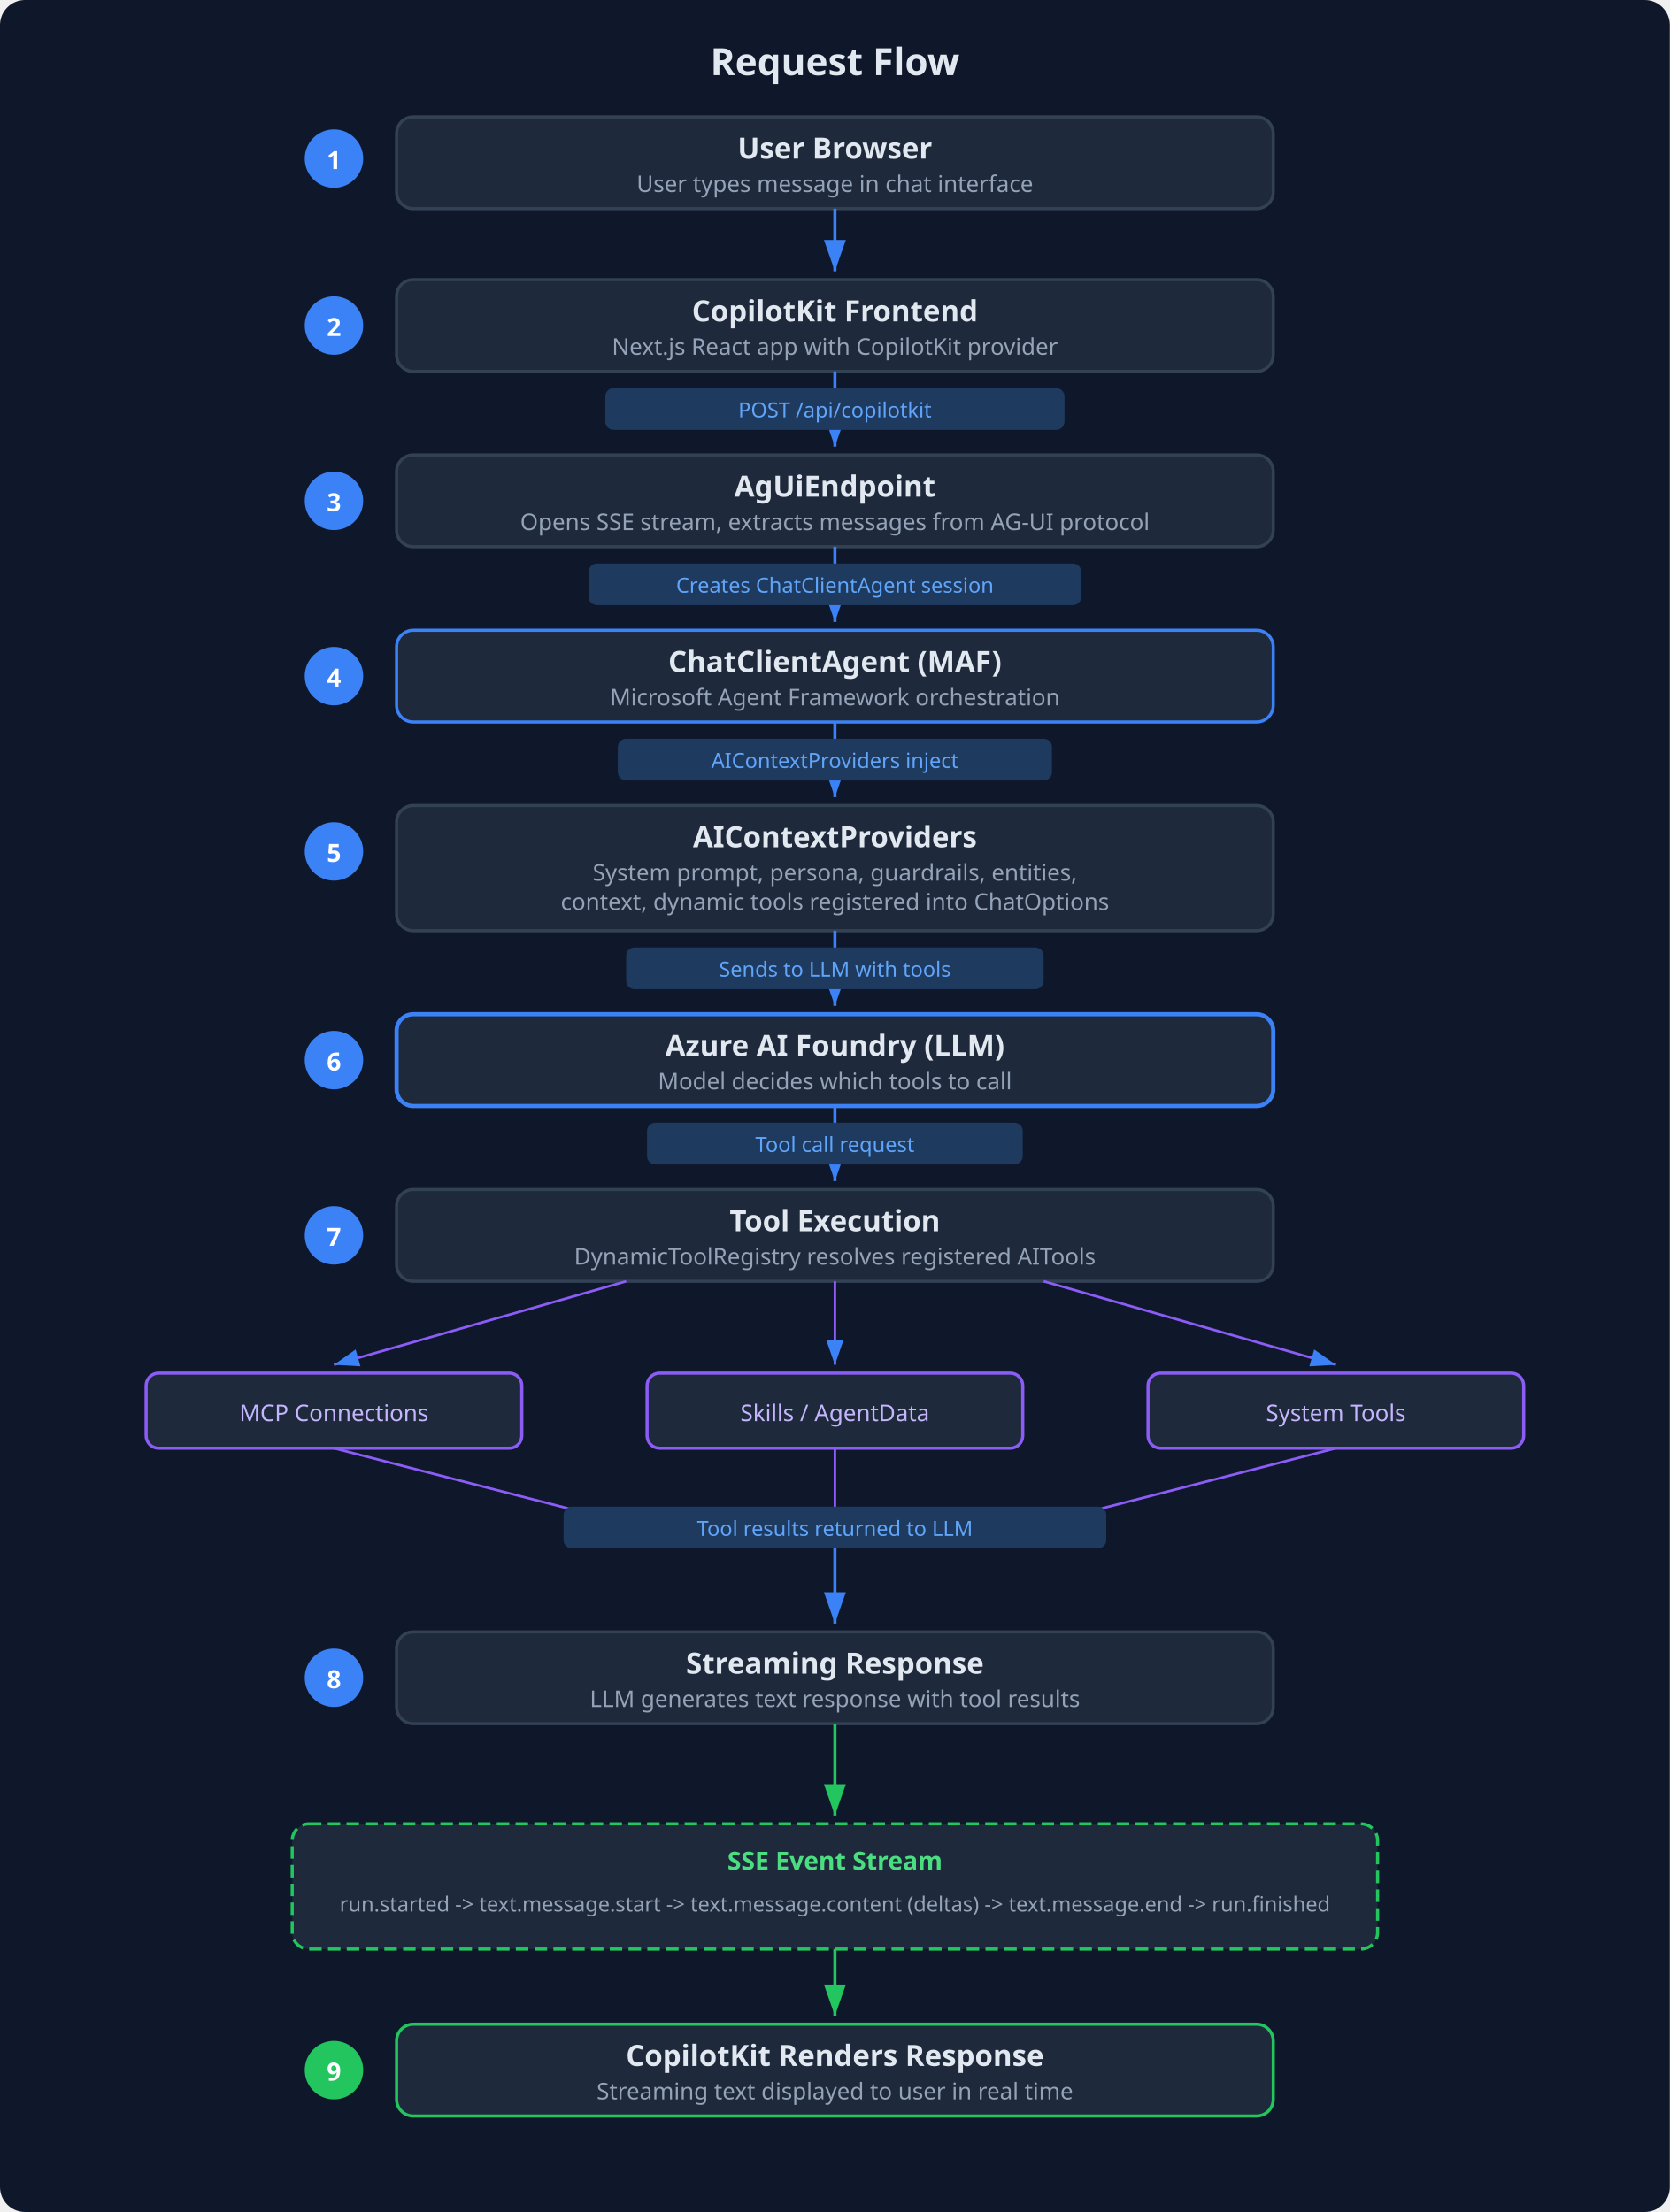
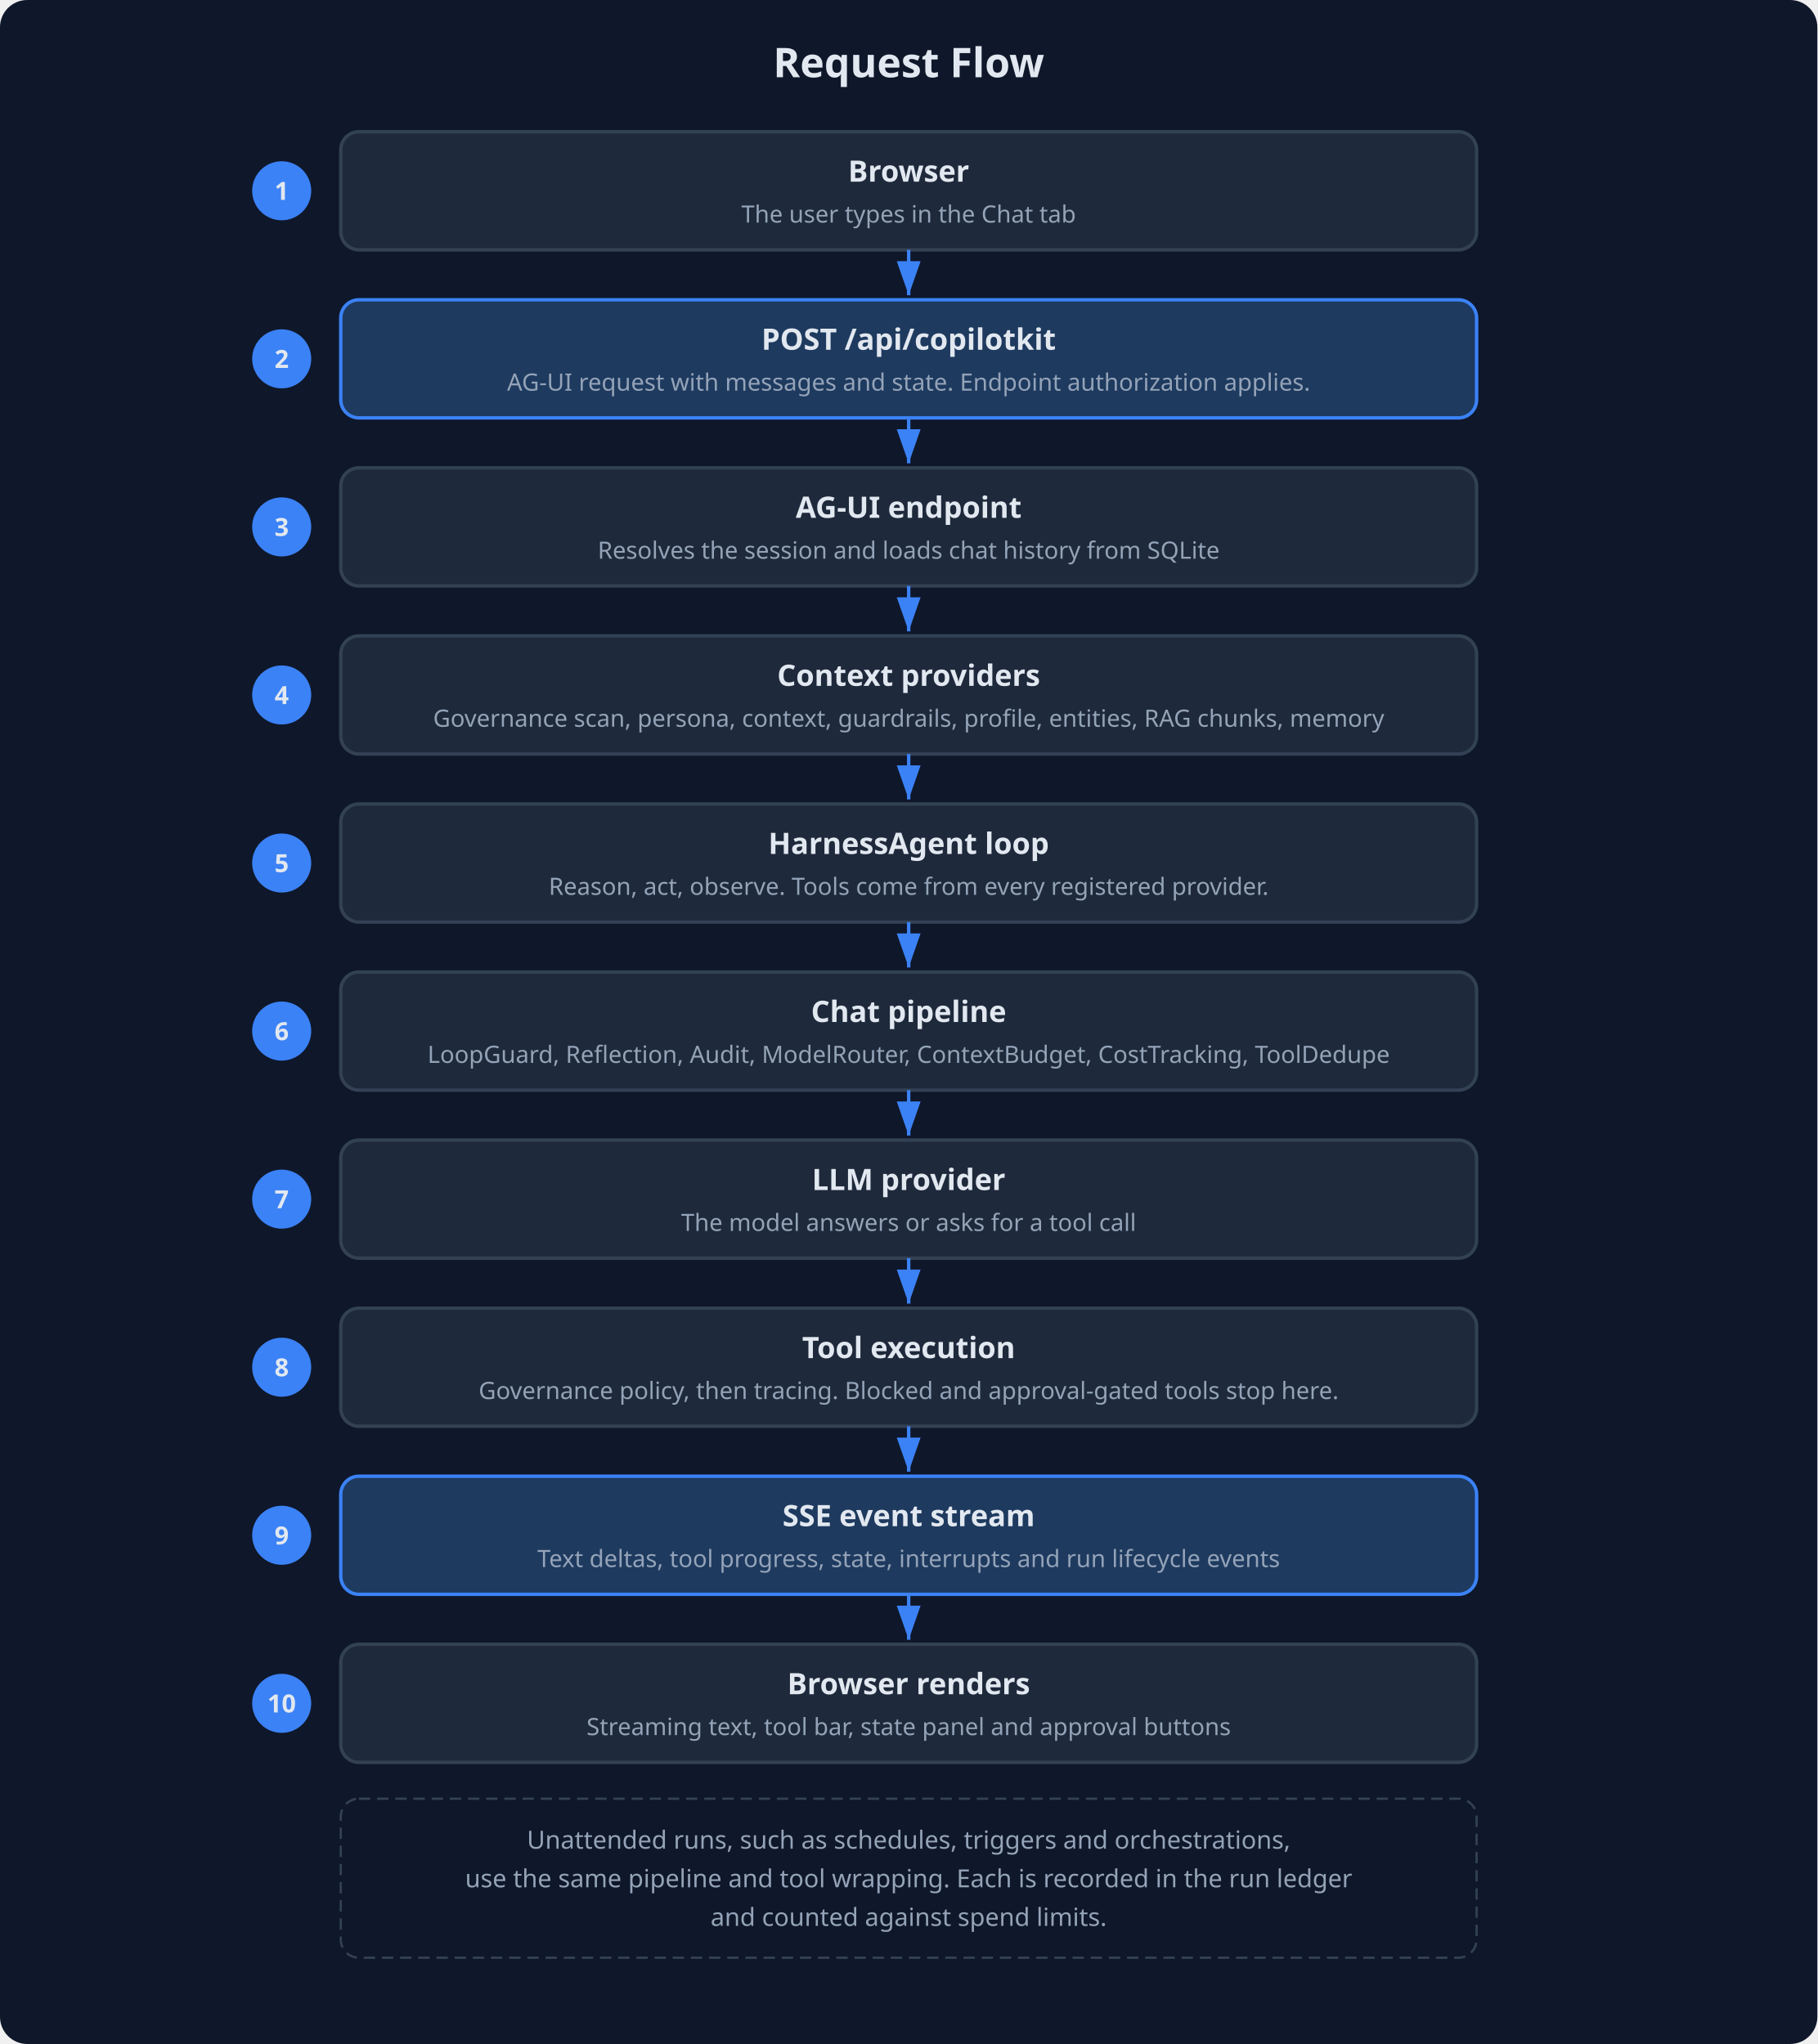
- <svg xmlns="http://www.w3.org/2000/svg" viewBox="0 0 800 1060" font-family="Segoe UI, system-ui, sans-serif">
+ <svg xmlns="http://www.w3.org/2000/svg" viewBox="0 0 800 900" font-family="Segoe UI, system-ui, sans-serif">
  <defs>
-     <marker id="arrow2" markerWidth="10" markerHeight="7" refX="10" refY="3.5" orient="auto">
+     <marker id="arrow" markerWidth="10" markerHeight="7" refX="10" refY="3.5" orient="auto">
      <polygon points="0 0, 10 3.5, 0 7" fill="#3b82f6" />
    </marker>
-     <marker id="arrow2g" markerWidth="10" markerHeight="7" refX="10" refY="3.5" orient="auto">
-       <polygon points="0 0, 10 3.5, 0 7" fill="#22c55e" />
-     </marker>
  </defs>
-   <rect width="800" height="1060" rx="12" fill="#0f172a" />
-   <text x="400" y="36" text-anchor="middle" fill="#e2e8f0" font-size="18" font-weight="600">Request Flow</text>
-   <circle cx="160" cy="76" r="14" fill="#3b82f6" />
-   <text x="160" y="81" text-anchor="middle" fill="#ffffff" font-size="12" font-weight="700">1</text>
-   <rect x="190" y="56" width="420" height="44" rx="8" fill="#1e293b" stroke="#334155" stroke-width="1.5" />
-   <text x="400" y="76" text-anchor="middle" fill="#e2e8f0" font-size="14" font-weight="600">User Browser</text>
-   <text x="400" y="92" text-anchor="middle" fill="#94a3b8" font-size="11">User types message in chat interface</text>
-   <line x1="400" y1="100" x2="400" y2="130" stroke="#3b82f6" stroke-width="1.5" marker-end="url(#arrow2)" />
-   <circle cx="160" cy="156" r="14" fill="#3b82f6" />
-   <text x="160" y="161" text-anchor="middle" fill="#ffffff" font-size="12" font-weight="700">2</text>
-   <rect x="190" y="134" width="420" height="44" rx="8" fill="#1e293b" stroke="#334155" stroke-width="1.5" />
-   <text x="400" y="154" text-anchor="middle" fill="#e2e8f0" font-size="14" font-weight="600">CopilotKit Frontend</text>
-   <text x="400" y="170" text-anchor="middle" fill="#94a3b8" font-size="11">Next.js React app with CopilotKit provider</text>
-   <line x1="400" y1="178" x2="400" y2="214" stroke="#3b82f6" stroke-width="1.5" marker-end="url(#arrow2)" />
-   <rect x="290" y="186" width="220" height="20" rx="4" fill="#1e3a5f" />
-   <text x="400" y="200" text-anchor="middle" fill="#60a5fa" font-size="10">POST /api/copilotkit</text>
-   <circle cx="160" cy="240" r="14" fill="#3b82f6" />
-   <text x="160" y="245" text-anchor="middle" fill="#ffffff" font-size="12" font-weight="700">3</text>
-   <rect x="190" y="218" width="420" height="44" rx="8" fill="#1e293b" stroke="#334155" stroke-width="1.5" />
-   <text x="400" y="238" text-anchor="middle" fill="#e2e8f0" font-size="14" font-weight="600">AgUiEndpoint</text>
-   <text x="400" y="254" text-anchor="middle" fill="#94a3b8" font-size="11">Opens SSE stream, extracts messages from AG-UI protocol</text>
-   <line x1="400" y1="262" x2="400" y2="298" stroke="#3b82f6" stroke-width="1.5" marker-end="url(#arrow2)" />
-   <rect x="282" y="270" width="236" height="20" rx="4" fill="#1e3a5f" />
-   <text x="400" y="284" text-anchor="middle" fill="#60a5fa" font-size="10">Creates ChatClientAgent session</text>
-   <circle cx="160" cy="324" r="14" fill="#3b82f6" />
-   <text x="160" y="329" text-anchor="middle" fill="#ffffff" font-size="12" font-weight="700">4</text>
-   <rect x="190" y="302" width="420" height="44" rx="8" fill="#1e293b" stroke="#3b82f6" stroke-width="1.5" />
-   <text x="400" y="322" text-anchor="middle" fill="#e2e8f0" font-size="14" font-weight="600">ChatClientAgent (MAF)</text>
-   <text x="400" y="338" text-anchor="middle" fill="#94a3b8" font-size="11">Microsoft Agent Framework orchestration</text>
-   <line x1="400" y1="346" x2="400" y2="382" stroke="#3b82f6" stroke-width="1.5" marker-end="url(#arrow2)" />
-   <rect x="296" y="354" width="208" height="20" rx="4" fill="#1e3a5f" />
-   <text x="400" y="368" text-anchor="middle" fill="#60a5fa" font-size="10">AIContextProviders inject</text>
-   <circle cx="160" cy="408" r="14" fill="#3b82f6" />
-   <text x="160" y="413" text-anchor="middle" fill="#ffffff" font-size="12" font-weight="700">5</text>
-   <rect x="190" y="386" width="420" height="60" rx="8" fill="#1e293b" stroke="#334155" stroke-width="1.5" />
-   <text x="400" y="406" text-anchor="middle" fill="#e2e8f0" font-size="14" font-weight="600">AIContextProviders</text>
-   <text x="400" y="422" text-anchor="middle" fill="#94a3b8" font-size="11">System prompt, persona, guardrails, entities,</text>
-   <text x="400" y="436" text-anchor="middle" fill="#94a3b8" font-size="11">context, dynamic tools registered into ChatOptions</text>
-   <line x1="400" y1="446" x2="400" y2="482" stroke="#3b82f6" stroke-width="1.5" marker-end="url(#arrow2)" />
-   <rect x="300" y="454" width="200" height="20" rx="4" fill="#1e3a5f" />
-   <text x="400" y="468" text-anchor="middle" fill="#60a5fa" font-size="10">Sends to LLM with tools</text>
-   <circle cx="160" cy="508" r="14" fill="#3b82f6" />
-   <text x="160" y="513" text-anchor="middle" fill="#ffffff" font-size="12" font-weight="700">6</text>
-   <rect x="190" y="486" width="420" height="44" rx="8" fill="#1e293b" stroke="#3b82f6" stroke-width="2" />
-   <text x="400" y="506" text-anchor="middle" fill="#e2e8f0" font-size="14" font-weight="600">Azure AI Foundry (LLM)</text>
-   <text x="400" y="522" text-anchor="middle" fill="#94a3b8" font-size="11">Model decides which tools to call</text>
-   <line x1="400" y1="530" x2="400" y2="566" stroke="#3b82f6" stroke-width="1.5" marker-end="url(#arrow2)" />
-   <rect x="310" y="538" width="180" height="20" rx="4" fill="#1e3a5f" />
-   <text x="400" y="552" text-anchor="middle" fill="#60a5fa" font-size="10">Tool call request</text>
-   <circle cx="160" cy="592" r="14" fill="#3b82f6" />
-   <text x="160" y="597" text-anchor="middle" fill="#ffffff" font-size="12" font-weight="700">7</text>
-   <rect x="190" y="570" width="420" height="44" rx="8" fill="#1e293b" stroke="#334155" stroke-width="1.5" />
-   <text x="400" y="590" text-anchor="middle" fill="#e2e8f0" font-size="14" font-weight="600">Tool Execution</text>
-   <text x="400" y="606" text-anchor="middle" fill="#94a3b8" font-size="11">DynamicToolRegistry resolves registered AITools</text>
-   <line x1="300" y1="614" x2="160" y2="654" stroke="#8b5cf6" stroke-width="1.2" marker-end="url(#arrow2)" />
-   <line x1="400" y1="614" x2="400" y2="654" stroke="#8b5cf6" stroke-width="1.2" marker-end="url(#arrow2)" />
-   <line x1="500" y1="614" x2="640" y2="654" stroke="#8b5cf6" stroke-width="1.2" marker-end="url(#arrow2)" />
-   <rect x="70" y="658" width="180" height="36" rx="6" fill="#1e293b" stroke="#8b5cf6" stroke-width="1.5" />
-   <text x="160" y="681" text-anchor="middle" fill="#c4b5fd" font-size="11">MCP Connections</text>
-   <rect x="310" y="658" width="180" height="36" rx="6" fill="#1e293b" stroke="#8b5cf6" stroke-width="1.5" />
-   <text x="400" y="681" text-anchor="middle" fill="#c4b5fd" font-size="11">Skills / AgentData</text>
-   <rect x="550" y="658" width="180" height="36" rx="6" fill="#1e293b" stroke="#8b5cf6" stroke-width="1.5" />
-   <text x="640" y="681" text-anchor="middle" fill="#c4b5fd" font-size="11">System Tools</text>
-   <line x1="160" y1="694" x2="300" y2="730" stroke="#8b5cf6" stroke-width="1.2" />
-   <line x1="400" y1="694" x2="400" y2="730" stroke="#8b5cf6" stroke-width="1.2" />
-   <line x1="640" y1="694" x2="500" y2="730" stroke="#8b5cf6" stroke-width="1.2" />
-   <rect x="270" y="722" width="260" height="20" rx="4" fill="#1e3a5f" />
-   <text x="400" y="736" text-anchor="middle" fill="#60a5fa" font-size="10">Tool results returned to LLM</text>
-   <line x1="400" y1="742" x2="400" y2="778" stroke="#3b82f6" stroke-width="1.5" marker-end="url(#arrow2)" />
-   <circle cx="160" cy="804" r="14" fill="#3b82f6" />
-   <text x="160" y="809" text-anchor="middle" fill="#ffffff" font-size="12" font-weight="700">8</text>
-   <rect x="190" y="782" width="420" height="44" rx="8" fill="#1e293b" stroke="#334155" stroke-width="1.5" />
-   <text x="400" y="802" text-anchor="middle" fill="#e2e8f0" font-size="14" font-weight="600">Streaming Response</text>
-   <text x="400" y="818" text-anchor="middle" fill="#94a3b8" font-size="11">LLM generates text response with tool results</text>
-   <line x1="400" y1="826" x2="400" y2="870" stroke="#22c55e" stroke-width="1.5" marker-end="url(#arrow2g)" />
-   <rect x="140" y="874" width="520" height="60" rx="8" fill="#1e293b" stroke="#22c55e" stroke-width="1.5" stroke-dasharray="6,3" />
-   <text x="400" y="896" text-anchor="middle" fill="#4ade80" font-size="12" font-weight="600">SSE Event Stream</text>
-   <text x="400" y="916" text-anchor="middle" fill="#94a3b8" font-size="10">run.started  -&gt;  text.message.start  -&gt;  text.message.content (deltas)  -&gt;  text.message.end  -&gt;  run.finished</text>
-   <line x1="400" y1="934" x2="400" y2="966" stroke="#22c55e" stroke-width="1.5" marker-end="url(#arrow2g)" />
-   <circle cx="160" cy="992" r="14" fill="#22c55e" />
-   <text x="160" y="997" text-anchor="middle" fill="#ffffff" font-size="12" font-weight="700">9</text>
-   <rect x="190" y="970" width="420" height="44" rx="8" fill="#1e293b" stroke="#22c55e" stroke-width="1.5" />
-   <text x="400" y="990" text-anchor="middle" fill="#e2e8f0" font-size="14" font-weight="600">CopilotKit Renders Response</text>
-   <text x="400" y="1006" text-anchor="middle" fill="#94a3b8" font-size="11">Streaming text displayed to user in real time</text>
+   <rect width="800" height="900" rx="12" fill="#0f172a" />
+   <text x="400" y="34" text-anchor="middle" fill="#e2e8f0" font-size="18" font-weight="600">Request Flow</text>
+   <rect x="150" y="58" width="500" height="52" rx="8" fill="#1e293b" stroke="#334155" stroke-width="1.5" />
+   <circle cx="124" cy="84.0" r="13" fill="#3b82f6" />
+   <text x="124" y="88.0" text-anchor="middle" fill="#e2e8f0" font-size="11" font-weight="600">1</text>
+   <text x="400" y="80" text-anchor="middle" fill="#e2e8f0" font-size="13" font-weight="600">Browser</text>
+   <text x="400" y="98" text-anchor="middle" fill="#94a3b8" font-size="10.5">The user types in the Chat tab</text>
+   <line x1="400" y1="110" x2="400" y2="130" stroke="#3b82f6" stroke-width="1.5" marker-end="url(#arrow)" />
+   <rect x="150" y="132" width="500" height="52" rx="8" fill="#1e3a5f" stroke="#3b82f6" stroke-width="1.5" />
+   <circle cx="124" cy="158.0" r="13" fill="#3b82f6" />
+   <text x="124" y="162.0" text-anchor="middle" fill="#e2e8f0" font-size="11" font-weight="600">2</text>
+   <text x="400" y="154" text-anchor="middle" fill="#e2e8f0" font-size="13" font-weight="600">POST /api/copilotkit</text>
+   <text x="400" y="172" text-anchor="middle" fill="#94a3b8" font-size="10.5">AG-UI request with messages and state. Endpoint authorization applies.</text>
+   <line x1="400" y1="184" x2="400" y2="204" stroke="#3b82f6" stroke-width="1.5" marker-end="url(#arrow)" />
+   <rect x="150" y="206" width="500" height="52" rx="8" fill="#1e293b" stroke="#334155" stroke-width="1.5" />
+   <circle cx="124" cy="232.0" r="13" fill="#3b82f6" />
+   <text x="124" y="236.0" text-anchor="middle" fill="#e2e8f0" font-size="11" font-weight="600">3</text>
+   <text x="400" y="228" text-anchor="middle" fill="#e2e8f0" font-size="13" font-weight="600">AG-UI endpoint</text>
+   <text x="400" y="246" text-anchor="middle" fill="#94a3b8" font-size="10.5">Resolves the session and loads chat history from SQLite</text>
+   <line x1="400" y1="258" x2="400" y2="278" stroke="#3b82f6" stroke-width="1.5" marker-end="url(#arrow)" />
+   <rect x="150" y="280" width="500" height="52" rx="8" fill="#1e293b" stroke="#334155" stroke-width="1.5" />
+   <circle cx="124" cy="306.0" r="13" fill="#3b82f6" />
+   <text x="124" y="310.0" text-anchor="middle" fill="#e2e8f0" font-size="11" font-weight="600">4</text>
+   <text x="400" y="302" text-anchor="middle" fill="#e2e8f0" font-size="13" font-weight="600">Context providers</text>
+   <text x="400" y="320" text-anchor="middle" fill="#94a3b8" font-size="10.5">Governance scan, persona, context, guardrails, profile, entities, RAG chunks, memory</text>
+   <line x1="400" y1="332" x2="400" y2="352" stroke="#3b82f6" stroke-width="1.5" marker-end="url(#arrow)" />
+   <rect x="150" y="354" width="500" height="52" rx="8" fill="#1e293b" stroke="#334155" stroke-width="1.5" />
+   <circle cx="124" cy="380.0" r="13" fill="#3b82f6" />
+   <text x="124" y="384.0" text-anchor="middle" fill="#e2e8f0" font-size="11" font-weight="600">5</text>
+   <text x="400" y="376" text-anchor="middle" fill="#e2e8f0" font-size="13" font-weight="600">HarnessAgent loop</text>
+   <text x="400" y="394" text-anchor="middle" fill="#94a3b8" font-size="10.5">Reason, act, observe. Tools come from every registered provider.</text>
+   <line x1="400" y1="406" x2="400" y2="426" stroke="#3b82f6" stroke-width="1.5" marker-end="url(#arrow)" />
+   <rect x="150" y="428" width="500" height="52" rx="8" fill="#1e293b" stroke="#334155" stroke-width="1.5" />
+   <circle cx="124" cy="454.0" r="13" fill="#3b82f6" />
+   <text x="124" y="458.0" text-anchor="middle" fill="#e2e8f0" font-size="11" font-weight="600">6</text>
+   <text x="400" y="450" text-anchor="middle" fill="#e2e8f0" font-size="13" font-weight="600">Chat pipeline</text>
+   <text x="400" y="468" text-anchor="middle" fill="#94a3b8" font-size="10.5">LoopGuard, Reflection, Audit, ModelRouter, ContextBudget, CostTracking, ToolDedupe</text>
+   <line x1="400" y1="480" x2="400" y2="500" stroke="#3b82f6" stroke-width="1.5" marker-end="url(#arrow)" />
+   <rect x="150" y="502" width="500" height="52" rx="8" fill="#1e293b" stroke="#334155" stroke-width="1.5" />
+   <circle cx="124" cy="528.0" r="13" fill="#3b82f6" />
+   <text x="124" y="532.0" text-anchor="middle" fill="#e2e8f0" font-size="11" font-weight="600">7</text>
+   <text x="400" y="524" text-anchor="middle" fill="#e2e8f0" font-size="13" font-weight="600">LLM provider</text>
+   <text x="400" y="542" text-anchor="middle" fill="#94a3b8" font-size="10.5">The model answers or asks for a tool call</text>
+   <line x1="400" y1="554" x2="400" y2="574" stroke="#3b82f6" stroke-width="1.5" marker-end="url(#arrow)" />
+   <rect x="150" y="576" width="500" height="52" rx="8" fill="#1e293b" stroke="#334155" stroke-width="1.5" />
+   <circle cx="124" cy="602.0" r="13" fill="#3b82f6" />
+   <text x="124" y="606.0" text-anchor="middle" fill="#e2e8f0" font-size="11" font-weight="600">8</text>
+   <text x="400" y="598" text-anchor="middle" fill="#e2e8f0" font-size="13" font-weight="600">Tool execution</text>
+   <text x="400" y="616" text-anchor="middle" fill="#94a3b8" font-size="10.5">Governance policy, then tracing. Blocked and approval-gated tools stop here.</text>
+   <line x1="400" y1="628" x2="400" y2="648" stroke="#3b82f6" stroke-width="1.5" marker-end="url(#arrow)" />
+   <rect x="150" y="650" width="500" height="52" rx="8" fill="#1e3a5f" stroke="#3b82f6" stroke-width="1.5" />
+   <circle cx="124" cy="676.0" r="13" fill="#3b82f6" />
+   <text x="124" y="680.0" text-anchor="middle" fill="#e2e8f0" font-size="11" font-weight="600">9</text>
+   <text x="400" y="672" text-anchor="middle" fill="#e2e8f0" font-size="13" font-weight="600">SSE event stream</text>
+   <text x="400" y="690" text-anchor="middle" fill="#94a3b8" font-size="10.5">Text deltas, tool progress, state, interrupts and run lifecycle events</text>
+   <line x1="400" y1="702" x2="400" y2="722" stroke="#3b82f6" stroke-width="1.5" marker-end="url(#arrow)" />
+   <rect x="150" y="724" width="500" height="52" rx="8" fill="#1e293b" stroke="#334155" stroke-width="1.5" />
+   <circle cx="124" cy="750.0" r="13" fill="#3b82f6" />
+   <text x="124" y="754.0" text-anchor="middle" fill="#e2e8f0" font-size="11" font-weight="600">10</text>
+   <text x="400" y="746" text-anchor="middle" fill="#e2e8f0" font-size="13" font-weight="600">Browser renders</text>
+   <text x="400" y="764" text-anchor="middle" fill="#94a3b8" font-size="10.5">Streaming text, tool bar, state panel and approval buttons</text>
+   <rect x="150" y="792" width="500" height="70" rx="8" fill="none" stroke="#334155" stroke-width="1" stroke-dasharray="5,3" />
+   <text x="400" y="814" text-anchor="middle" fill="#94a3b8" font-size="11">Unattended runs, such as schedules, triggers and orchestrations,</text>
+   <text x="400" y="831" text-anchor="middle" fill="#94a3b8" font-size="11">use the same pipeline and tool wrapping. Each is recorded in the run ledger</text>
+   <text x="400" y="848" text-anchor="middle" fill="#94a3b8" font-size="11">and counted against spend limits.</text>
</svg>
